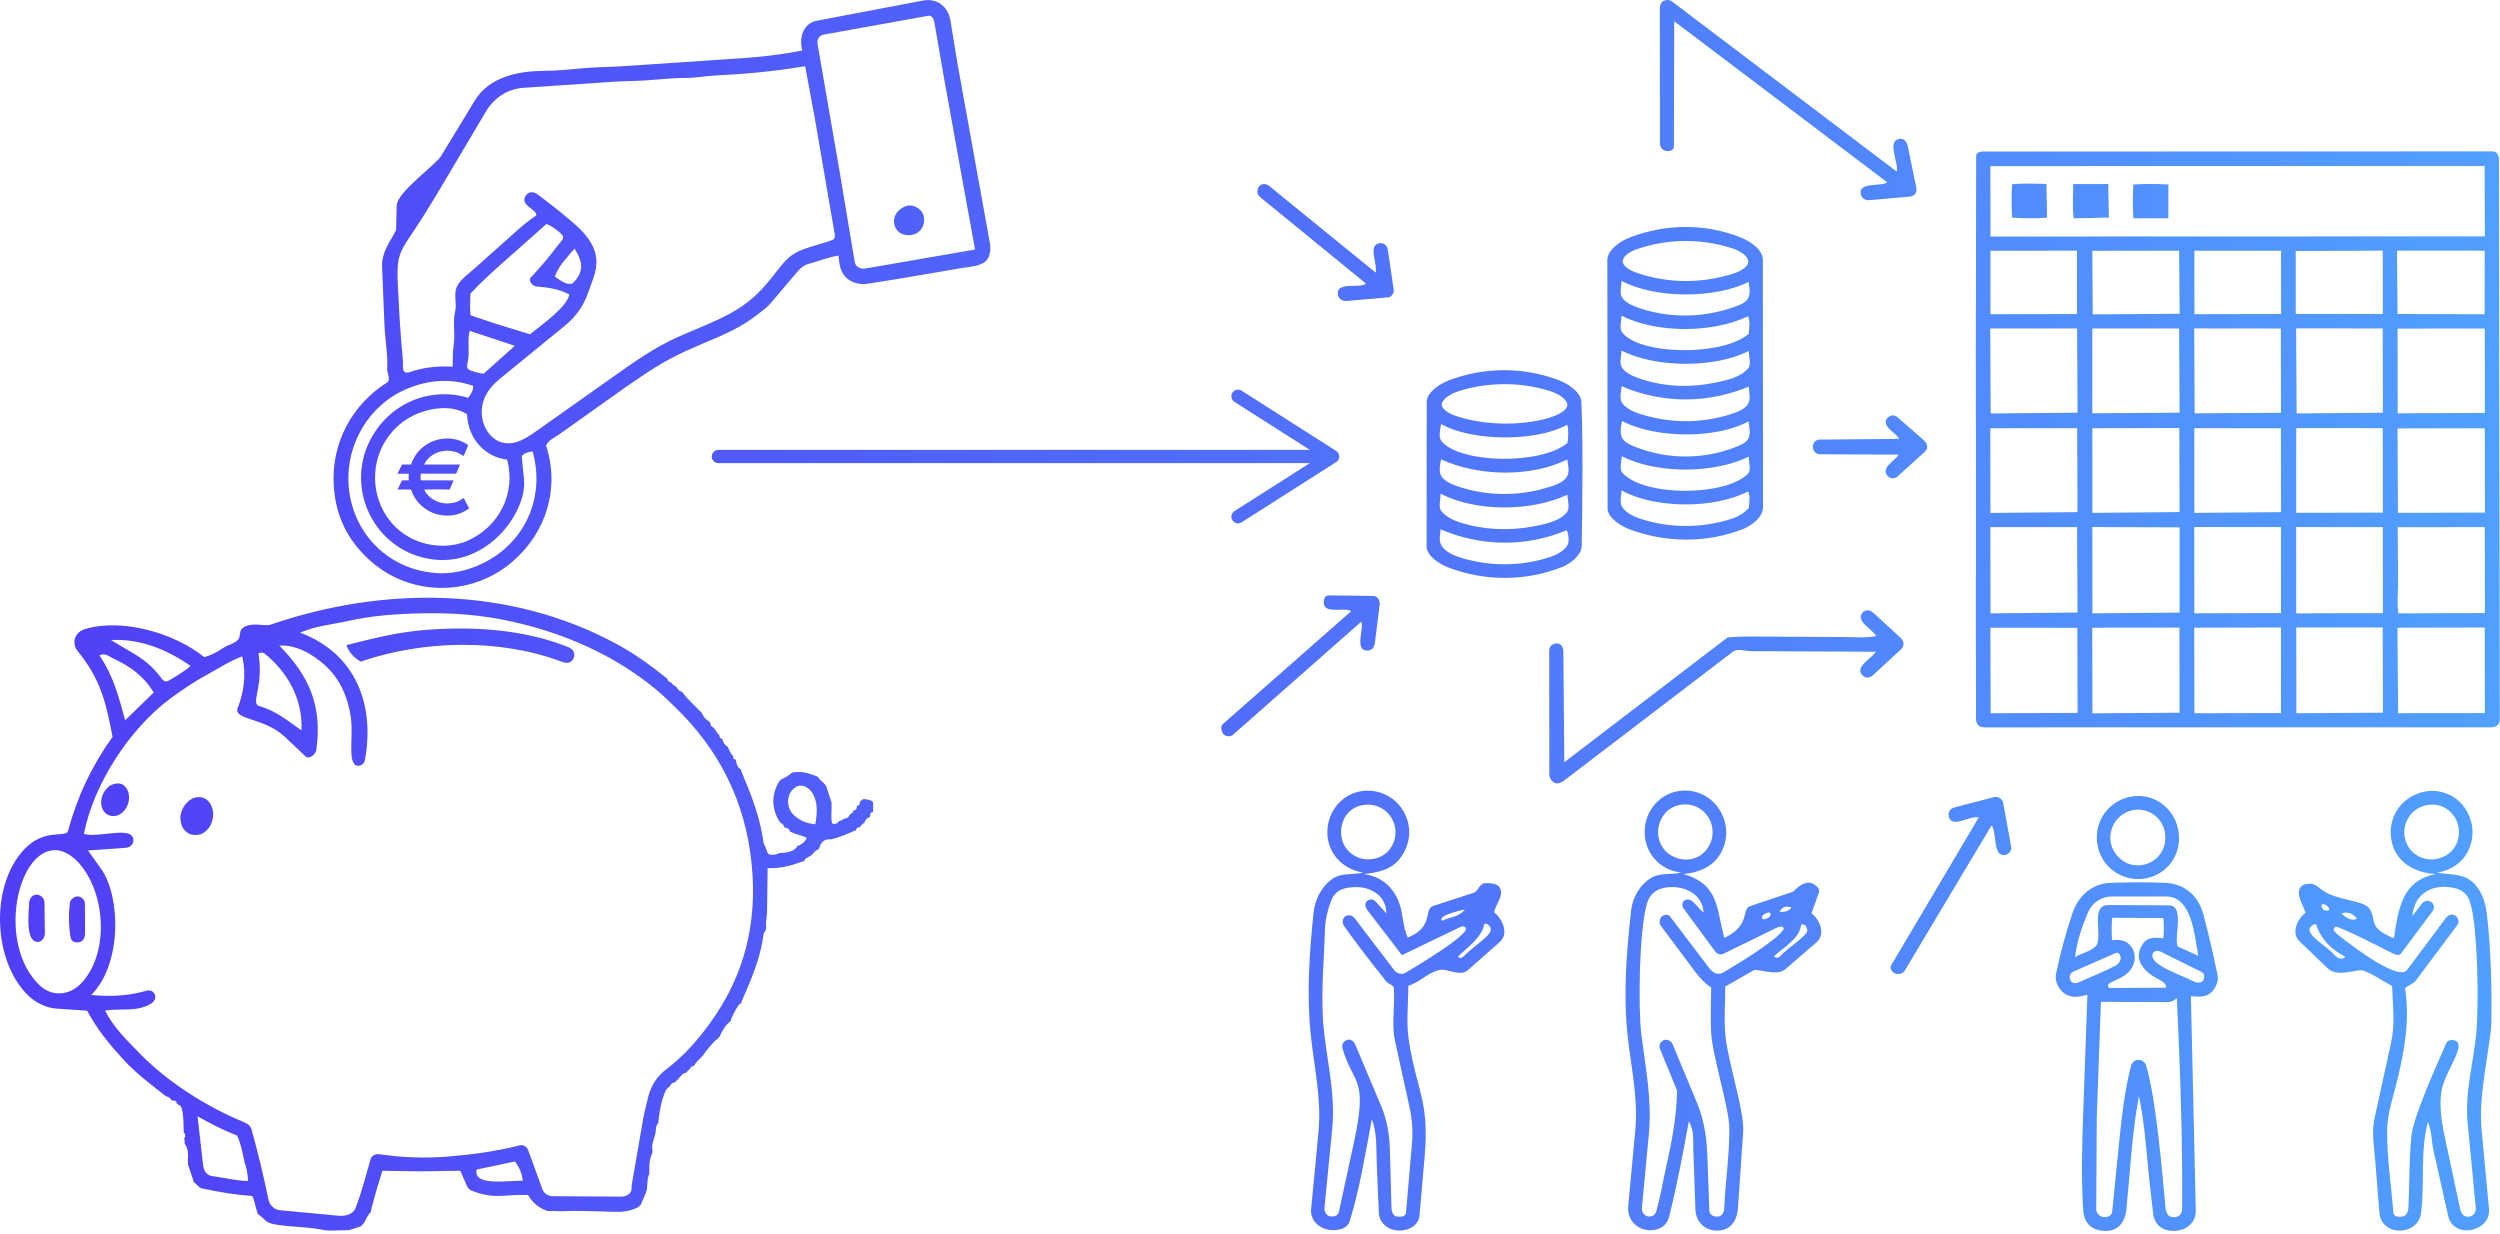
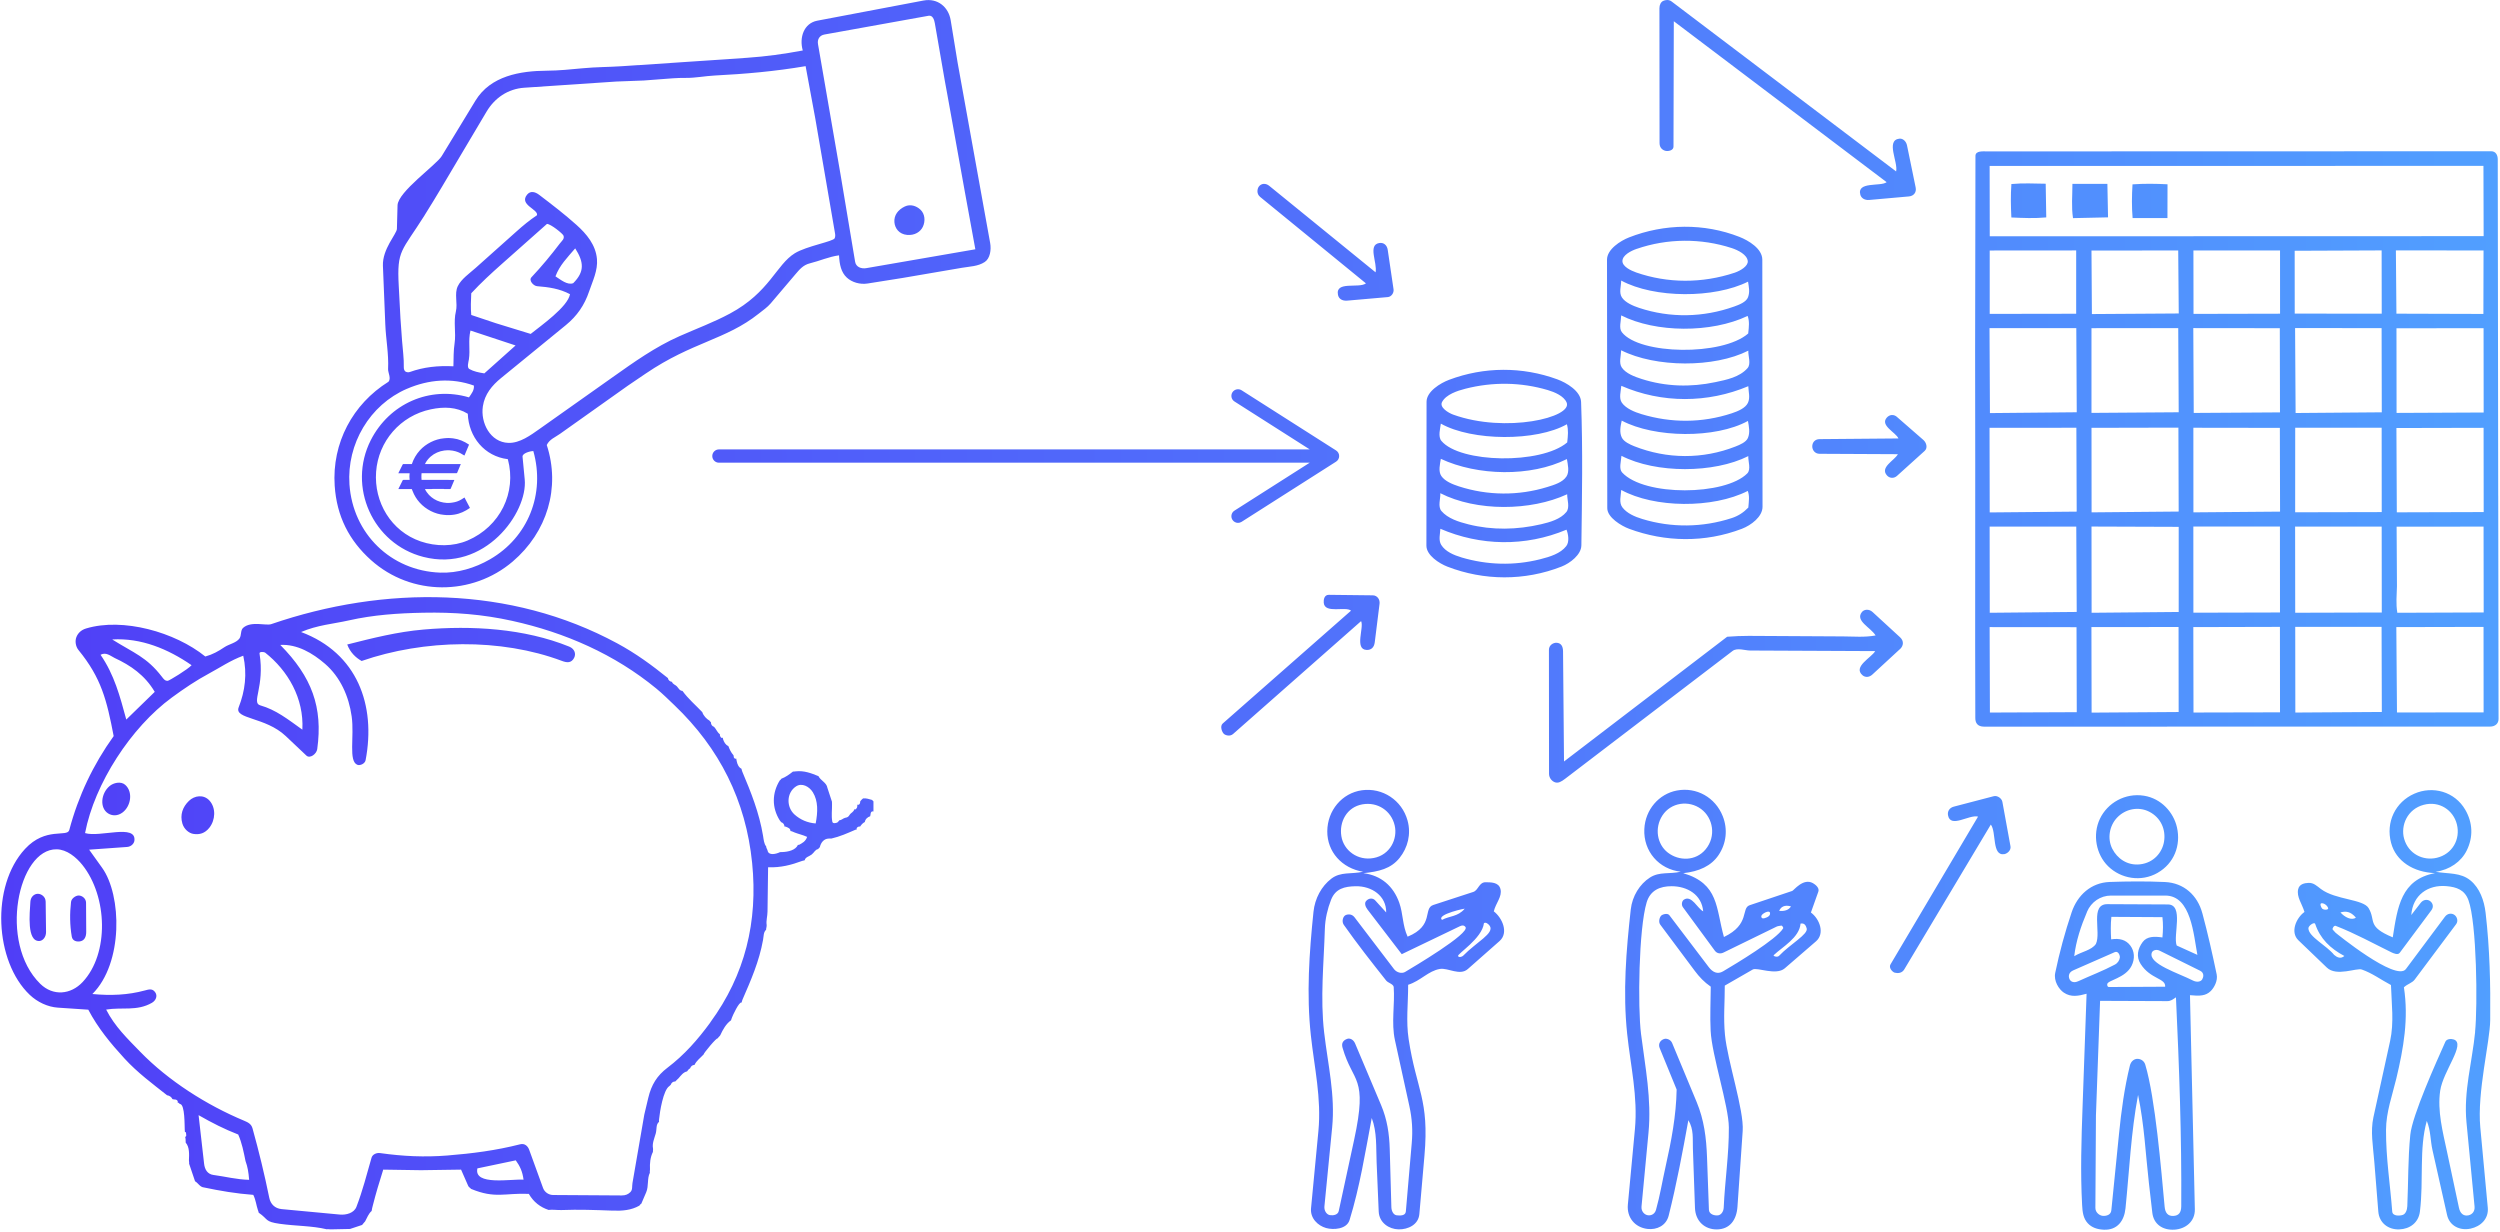
- <svg xmlns="http://www.w3.org/2000/svg" width="1030" height="508" viewBox="0 0 1030 508" fill="none">
+ <svg xmlns="http://www.w3.org/2000/svg" width="412" height="203" viewBox="0 0 1030 508" fill="none">
  <path d="M359.161 329.899C357.931 329.559 356.711 329.109 355.421 329.269C354.961 329.569 354.611 330.049 354.261 330.459C354.261 330.739 354.221 331.029 354.111 331.349C353.971 331.749 353.551 332.029 353.071 331.849C353.091 331.999 353.041 332.169 353.041 332.319C353.041 332.599 353.031 332.919 352.871 333.169C352.641 333.519 352.241 334.099 351.781 333.729C351.671 334.809 350.421 335.189 349.941 335.969C349.391 336.839 349.111 337.079 348.051 337.269C347.281 337.409 346.561 338.269 345.701 338.259C345.381 338.549 345.111 339.049 344.771 339.219C344.271 339.459 342.911 339.789 342.741 338.859C342.281 336.379 342.691 333.919 342.621 331.609L342.591 330.609L340.711 324.889C340.381 322.729 337.921 321.929 337.031 320.089C333.991 318.829 331.031 317.739 327.701 318.109C327.311 318.149 326.891 318.219 326.501 318.209C325.041 319.349 323.481 320.509 321.741 321.149C321.641 321.369 321.281 321.739 321.071 321.859C317.831 327.069 317.781 333.139 321.071 338.329L321.661 339.069C322.461 339.329 323.021 340.029 323.011 340.879C323.141 340.859 323.351 340.849 323.471 340.899C324.351 341.259 325.531 341.619 325.471 342.719C326.081 342.769 326.681 343.129 327.231 343.339C328.811 343.959 330.501 344.289 332.361 345.139C331.711 347.059 330.301 347.709 329.061 348.399C328.931 348.469 328.721 348.399 328.571 348.419C327.601 350.649 324.451 351.309 322.171 351.389L321.191 351.419C319.591 352.209 316.461 352.979 316.051 350.779C315.961 350.309 315.411 349.589 315.461 349.049C314.571 348.009 314.441 346.269 314.181 344.689C312.611 335.239 309.201 326.709 305.611 318.209C305.461 317.849 305.371 317.419 305.281 317.039C304.111 316.469 303.571 315.169 303.321 313.939C303.241 313.559 303.161 313.179 303.101 312.799C302.761 313.059 302.581 312.869 302.341 312.679C301.951 312.379 302.181 311.679 301.951 311.419C300.971 310.349 300.371 309.019 299.861 307.669C298.681 307.199 298.051 305.979 297.671 304.809C297.611 304.629 297.571 304.389 297.571 304.189C297.231 304.469 296.991 304.309 296.771 304.049C296.451 303.669 296.331 303.229 296.381 302.799C295.311 302.109 294.831 300.609 293.981 299.759C293.151 299.499 292.641 298.749 292.701 297.879C292.601 297.679 292.191 297.499 292.181 297.259C290.811 296.449 289.621 295.209 289.121 293.689C286.381 290.799 283.261 288.149 280.951 284.949C279.751 284.869 279.311 283.799 278.631 283.049C278.051 282.419 276.901 282.189 276.631 281.209C275.771 281.089 275.061 280.519 274.931 279.639C268.371 274.359 261.781 269.499 254.021 265.309C210.021 241.519 158.101 241.349 111.311 257.409C109.211 258.129 103.011 255.989 99.741 258.949C98.601 259.979 99.151 262.019 98.241 263.329C96.861 265.179 93.941 265.619 92.001 266.929C89.581 268.559 87.221 269.909 84.161 270.749C71.661 260.649 50.161 254.619 35.011 259.179C32.971 259.789 31.651 261.089 31.001 262.729C30.381 264.279 30.621 266.549 31.861 268.079C41.301 279.639 43.511 288.679 46.371 303.569C37.941 315.309 31.791 328.249 28.061 342.309C27.231 345.449 18.361 340.869 9.821 350.099C-4.399 365.479 -2.679 396.579 11.761 410.279C14.921 413.279 19.181 415.279 23.361 415.559L35.901 416.399C39.901 423.999 45.081 430.259 50.841 436.539C56.201 442.389 62.381 446.939 68.391 451.689C69.371 451.819 70.211 452.399 70.621 453.299C70.821 453.259 71.051 453.429 71.251 453.419C71.541 453.419 71.871 453.419 72.201 453.559C72.551 453.719 73.061 454.199 72.681 454.659C73.131 454.609 73.431 455.249 73.781 455.299C75.781 455.599 75.581 464.189 75.681 465.809L75.751 466.859C76.301 466.729 76.221 467.479 76.271 467.869C76.311 468.159 76.391 468.849 75.841 468.799C76.071 469.539 76.061 470.459 76.071 471.219C77.711 473.109 77.501 476.079 77.411 478.519C77.391 478.959 77.581 479.489 77.481 479.909L79.931 487.159C81.191 487.859 81.961 489.589 83.591 489.709C90.181 491.089 96.821 492.249 103.951 492.769C105.031 494.979 105.171 497.059 105.841 498.999C105.961 499.349 106.141 499.749 106.181 500.119C110.301 502.939 108.581 503.819 114.881 504.709C121.531 505.649 128.081 505.489 134.231 506.959C134.731 506.839 135.321 507.009 135.841 506.999L143.851 506.829L148.821 505.179C149.181 504.649 149.681 504.209 150.071 503.699C150.891 502.229 151.471 500.509 152.761 499.409C152.831 498.699 153.061 497.899 153.231 497.209C154.461 492.319 155.901 487.539 157.541 482.359L173.091 482.599L189.641 482.359L192.531 488.949C192.651 489.489 193.491 489.929 193.761 490.309C203.751 494.449 207.651 491.929 217.581 492.359C219.541 495.749 222.301 497.839 225.711 498.979C227.481 498.759 229.361 499.099 231.141 499.029C238.021 498.749 244.951 499.009 252.121 499.269C256.201 499.419 259.821 499.109 263.161 497.219C263.331 496.979 263.701 496.509 263.971 496.409L265.991 491.699C267.091 489.129 266.301 486.019 267.511 483.639C267.401 483.209 267.571 482.689 267.551 482.249C267.421 479.819 267.661 477.249 268.761 475.059C268.701 474.589 268.891 474.079 268.801 473.629C268.391 471.599 269.291 469.659 269.921 467.469C270.421 465.729 269.921 463.689 271.291 462.659C271.201 462.319 271.271 461.819 271.311 461.469C271.601 458.539 273.011 449.569 275.501 447.939C275.731 447.789 275.901 447.529 276.111 447.359C276.381 446.519 277.101 445.949 277.991 446.009C278.351 445.519 278.921 445.149 279.321 444.689C280.331 443.549 281.281 442.169 282.831 441.859C283.151 441.339 283.571 440.889 284.101 440.579C284.381 439.789 285.031 439.159 285.901 439.189C286.731 437.419 288.371 436.259 289.681 434.849C289.431 434.619 295.321 427.459 295.531 428.249C295.661 427.699 296.321 427.399 296.541 426.929C297.581 424.659 298.921 422.219 300.971 420.779C301.051 420.359 301.281 419.959 301.401 419.549C301.561 419.029 304.351 412.899 305.341 413.469C305.431 413.039 305.561 412.569 305.731 412.169C309.161 404.299 312.591 396.479 314.171 387.649C314.461 386.049 314.331 384.439 315.431 383.449C315.431 382.789 315.751 382.059 315.661 381.399C315.401 379.669 316.001 377.889 316.021 375.909L316.261 357.669C321.481 357.869 325.881 356.689 330.301 355.049C330.641 354.919 331.051 354.929 331.371 354.769C331.591 353.469 333.161 353.239 334.231 352.409C335.241 351.629 335.711 350.309 336.881 350.189C337.051 349.899 337.341 349.639 337.591 349.409C337.991 347.569 339.221 345.879 341.261 345.829L342.401 345.809C345.841 345.029 349.001 343.609 352.241 342.209C352.421 342.129 352.681 342.089 352.871 342.079C352.681 341.769 352.771 341.489 352.991 341.269C353.341 340.929 353.791 340.809 354.221 340.869C354.671 340.149 355.351 339.369 356.141 339.009C356.341 337.839 357.241 336.979 358.351 336.629C358.381 336.439 358.461 336.249 358.481 336.059C358.511 335.779 358.531 335.489 358.651 335.169C358.791 334.769 359.211 334.469 359.691 334.679C359.661 334.529 359.711 334.359 359.711 334.209V330.489C359.501 330.319 359.311 330.129 359.151 329.929L359.161 329.899ZM106.521 269.509C106.391 268.709 108.161 268.779 108.791 269.109C118.241 276.549 124.881 287.979 124.191 300.919C118.081 296.549 113.311 292.739 106.821 290.889C103.011 289.809 108.741 283.219 106.521 269.509ZM78.501 274.339C76.971 276.049 69.251 280.739 68.691 280.769C67.541 280.839 67.011 280.079 66.241 279.079C59.961 270.939 54.751 269.349 45.761 263.719C57.641 262.989 68.851 267.659 78.511 274.339H78.501ZM40.951 270.039C43.201 268.819 44.951 270.439 46.781 271.359C53.351 274.409 59.221 278.409 63.311 285.329L51.571 296.749C48.941 287.059 46.641 278.289 40.951 270.029V270.039ZM33.571 404.999C28.691 410.199 21.391 410.929 16.081 405.719C-1.249 388.689 6.971 350.029 22.841 350.259C27.051 350.319 30.911 353.509 33.461 356.699C43.861 369.699 44.591 393.269 33.571 404.999ZM87.591 484.579C85.021 484.239 83.931 482.299 83.661 479.899L81.391 459.899C87.151 463.199 92.051 465.659 97.731 467.879C99.291 471.379 99.981 475.109 100.751 478.839C101.611 481.199 101.971 483.299 102.241 486.569C97.091 486.449 92.491 485.229 87.591 484.569V484.579ZM196.371 481.849L212.201 478.529C213.911 480.909 214.981 483.139 215.401 486.499C210.341 486.139 194.781 489.109 196.371 481.859V481.849ZM292.431 421.679C287.231 428.779 281.711 435.069 274.721 440.369C270.451 443.609 268.131 447.349 266.841 452.769L265.201 459.679L260.331 487.869C260.071 489.379 260.481 490.659 259.401 491.689C258.521 492.529 257.511 493.019 255.861 493.009L227.591 492.829C225.791 492.819 224.071 491.649 223.461 489.969L217.731 474.179C217.191 472.689 215.921 471.419 214.011 471.909C204.071 474.449 194.221 475.719 183.961 476.539C174.591 477.289 165.571 476.859 156.251 475.539C154.791 475.329 153.121 476.059 152.721 477.439C150.761 484.279 149.061 491.009 146.491 497.699C145.501 500.269 142.281 501.139 139.621 500.889L115.611 498.639C112.861 498.379 111.071 496.559 110.551 494.019C108.571 484.279 106.281 474.889 103.641 465.369C103.131 463.529 101.811 462.879 100.191 462.199C84.781 455.779 68.931 445.739 57.251 433.689C52.131 428.409 46.851 423.379 43.271 416.359C49.701 415.279 56.011 417.129 62.171 413.549C63.851 412.569 64.461 410.719 63.601 409.379C62.431 407.559 61.041 407.979 59.151 408.489C52.281 410.349 45.221 410.669 37.591 409.939C50.361 397.179 49.741 369.239 41.611 357.889L36.251 350.409L51.931 349.289C53.591 349.169 54.781 347.879 54.921 346.699C55.781 339.609 40.681 345.469 34.571 343.569C38.491 323.099 53.591 299.929 70.371 287.659C75.471 283.929 80.301 280.659 85.781 277.709C90.381 275.239 94.501 272.369 99.811 270.419C101.471 277.909 100.571 284.969 97.921 291.709C95.981 296.639 108.931 295.609 117.341 303.559L125.831 311.589C127.341 313.019 130.061 310.899 130.321 308.949C132.701 291.699 128.131 279.179 115.081 265.969C122.051 265.589 128.431 269.339 133.571 273.799C139.851 279.249 143.351 287.119 144.521 295.429C145.701 303.779 143.081 313.999 146.921 315.429C147.971 315.819 149.981 314.989 150.271 313.499C154.591 290.869 146.901 269.339 123.651 260.649C130.441 257.749 136.811 257.329 143.301 255.869C153.491 253.569 163.551 252.899 174.041 252.689C186.691 252.439 198.481 253.329 210.791 256.059C232.581 260.889 252.961 269.819 270.181 283.979C272.921 286.239 275.131 288.459 277.621 290.829C296.221 308.599 307.111 330.159 309.681 355.919C312.101 380.069 306.801 402.029 292.411 421.649L292.431 421.679ZM335.881 339.599C332.481 339.339 329.571 338.049 327.211 335.959C323.701 332.839 323.811 326.909 327.791 324.309C330.211 322.729 333.231 324.349 334.701 326.709C336.951 330.339 336.791 334.859 335.881 339.609V339.599ZM152.511 230.999C169.221 245.959 194.301 245.749 210.911 231.599C225.131 219.479 230.721 201.139 224.981 183.519C226.131 181.139 228.431 180.359 230.461 178.909L258.451 159.039L265.821 154.039C285.091 140.959 298.801 140.179 312.391 129.359C314.101 127.999 315.961 126.739 317.341 125.109L327.491 113.159C329.221 111.129 330.731 109.269 333.531 108.589C337.511 107.619 341.251 105.879 345.511 105.299C345.691 109.129 346.401 112.319 348.711 114.469C350.831 116.439 354.161 117.419 357.311 116.919L371.671 114.639L396.271 110.429C399.441 109.889 402.811 109.879 405.591 108.059C407.821 106.599 408.351 103.009 407.841 100.209L394.431 25.899L391.561 8.349C390.671 2.889 386.171 -0.881 380.351 0.219L336.551 8.529C330.991 9.589 329.041 15.499 330.561 20.819C322.751 22.279 315.321 23.309 307.511 23.839L276.341 25.949L255.721 27.319C250.411 27.669 245.251 27.629 239.851 28.149C234.801 28.629 230.011 29.119 224.941 29.159C214.051 29.239 201.811 31.249 195.571 41.509L181.651 64.389C179.481 67.959 163.591 79.129 163.441 84.669L163.181 94.399C163.121 96.449 157.131 102.689 157.411 109.619L158.391 133.789C158.641 140.019 159.841 145.849 159.541 152.219C159.471 153.639 160.941 156.119 159.671 157.459C144.961 166.629 136.341 182.709 137.521 200.349C138.361 212.899 143.441 222.879 152.521 231.009L152.511 230.999ZM339.471 14.239L382.461 6.499C384.201 6.189 384.801 8.289 385.021 9.569L389.181 33.559C389.531 35.559 389.871 37.309 390.231 39.279L397.371 78.949L401.731 102.809L356.781 110.579C354.641 110.949 352.511 110.109 352.151 107.969L346.171 72.179L336.841 18.199C336.491 16.149 337.541 14.589 339.481 14.239H339.471ZM174.591 88.779C179.511 80.979 183.951 73.329 188.661 65.399L200.121 46.089C203.501 40.399 208.951 36.639 215.701 36.179L253.631 33.629L265.021 33.199L271.861 32.679C275.411 32.409 278.701 32.089 282.301 32.129C286.331 32.169 290.151 31.359 294.171 31.149C306.841 30.509 319.181 29.419 331.731 27.279L335.751 49.029L343.861 96.229C344.001 97.049 343.971 97.619 343.731 98.239C343.211 99.599 332.131 101.459 327.271 104.449C319.601 109.179 316.871 120.539 300.541 129.309C293.761 132.949 286.791 135.509 279.721 138.639C269.621 143.119 260.961 149.329 251.971 155.689L222.081 176.839C218.341 179.479 213.881 182.799 209.161 182.649C201.731 182.409 197.591 174.429 198.631 167.549C199.381 162.599 202.361 158.989 206.161 155.889L232.821 134.109C237.491 130.289 240.531 125.849 242.431 120.229C243.901 115.899 246.101 111.529 245.681 106.809C245.151 100.969 241.441 96.509 237.201 92.719C232.271 88.299 227.171 84.409 221.931 80.409C220.141 79.039 218.261 78.599 216.881 80.259C213.391 84.469 221.651 86.349 220.941 88.769C217.881 90.799 215.221 93.009 212.411 95.529L195.651 110.489C193.161 112.709 189.691 115.089 188.281 118.039C186.791 121.149 188.311 125.109 187.501 128.449C186.451 132.779 187.621 137.229 186.961 141.619C186.491 144.749 186.581 147.659 186.481 151.059C180.131 150.749 174.271 151.339 168.471 153.429C167.791 153.679 167.001 153.449 166.621 153.159C166.311 152.919 166.001 152.249 166.021 151.509C166.121 147.759 165.571 144.239 165.301 140.489L164.641 131.229L163.931 117.789C163.141 102.969 165.081 103.889 174.611 88.779H174.591ZM193.521 136.319L212.121 142.469L199.231 153.989C196.991 153.629 194.821 153.209 193.041 152.179C191.971 151.559 192.701 149.269 192.861 148.249C193.491 144.209 192.501 140.519 193.521 136.319ZM230.441 100.329C226.701 105.249 222.931 109.819 218.661 114.349C217.441 115.649 219.491 117.919 221.001 118.029C225.771 118.399 230.301 119.049 234.571 121.329C233.641 126.569 222.581 134.309 218.351 137.709L204.031 133.309L193.841 129.899C193.551 126.799 193.711 123.999 193.841 120.939C197.891 116.589 202.031 112.779 206.461 108.849L225.071 92.339C226.651 92.379 231.631 96.379 231.901 97.209C232.351 98.549 231.221 99.299 230.451 100.329H230.441ZM236.711 102.429C240.371 108.199 240.581 112.079 235.901 116.779C233.531 117.729 230.661 115.319 228.571 113.969C230.261 109.429 233.431 106.249 236.711 102.429ZM192.361 222.889C186.431 225.439 179.281 225.439 172.971 223.279C160.751 219.089 153.681 207.069 154.601 194.579C155.521 181.999 164.581 171.439 177.201 168.799C182.551 167.679 187.741 167.789 192.411 170.629C192.771 180.209 199.261 188.189 208.931 189.369C212.651 203.199 205.681 217.159 192.371 222.889H192.361ZM167.311 160.349C176.301 156.469 185.831 155.729 194.931 159.009C195.101 160.959 194.001 162.269 192.901 163.879C176.701 159.089 160.061 166.449 152.401 181.539C142.681 200.699 153.201 224.309 174.081 229.669C199.431 236.179 217.191 211.349 215.891 197.739L214.991 188.349C214.861 186.969 217.961 186.049 219.441 186.019C224.421 203.689 217.301 221.599 201.561 230.669C195.361 234.249 188.131 236.419 181.031 236.159C160.631 235.419 144.991 220.029 143.611 199.769C142.481 183.099 151.941 166.979 167.311 160.339V160.349ZM236.261 271.319C235.111 273.469 233.401 273.379 231.251 272.569C206.061 263.109 174.471 263.639 148.631 272.589C146.151 271.209 143.901 269.029 142.691 265.799C153.251 263.119 163.461 260.549 174.171 259.629C194.091 257.899 215.731 259.169 234.221 266.659C236.461 267.569 237.151 269.639 236.251 271.319H236.261ZM85.911 330.199C88.591 333.189 88.381 338.179 85.801 341.399C83.981 343.669 81.771 344.329 79.191 343.899C77.361 343.599 75.361 341.899 74.701 339.609C73.661 336.009 74.811 332.799 77.411 330.289C79.711 328.069 83.481 327.499 85.911 330.199ZM51.101 323.649C54.431 326.559 53.521 332.469 50.011 335.089C47.961 336.619 45.701 336.489 44.081 335.459C40.521 333.199 41.081 327.229 44.681 324.179C46.231 322.859 49.301 322.079 51.101 323.649ZM18.321 371.759L18.481 384.329C18.511 386.379 17.231 387.989 15.741 388.069C10.471 388.359 11.751 376.699 12.021 371.869C12.131 369.959 13.521 368.599 15.121 368.609C16.581 368.609 18.281 369.879 18.311 371.759H18.321ZM35.051 384.289C35.061 386.449 34.261 387.769 32.821 388.149C31.381 388.529 29.431 388.179 29.101 386.299C28.271 381.539 28.241 376.679 28.781 371.989C28.961 370.449 30.751 369.379 31.781 369.319C33.281 369.219 34.971 370.529 34.981 372.279L35.051 384.289ZM368.351 91.629C368.131 88.739 369.861 86.479 372.661 85.149C374.961 84.069 377.421 84.899 379.101 86.479C380.941 88.209 381.201 91.159 380.091 93.509C379.101 95.609 376.721 97.169 373.571 96.879C370.261 96.579 368.541 94.119 368.351 91.629ZM1029.77 204.469L1029.58 65.719C1029.58 64.059 1028.82 62.379 1026.89 62.379L818.991 62.439C817.421 62.439 814.181 62.069 814.181 64.299L814.041 144.579L814.091 191.069L814.061 265.599L814.121 296.099C814.121 298.049 814.931 299.679 817.791 299.679L1026.43 299.649C1028.49 299.649 1029.92 298.419 1029.91 296.509L1029.78 204.469H1029.77ZM987.851 170.289L987.811 135.379L1023.73 135.349L1023.77 170.119L987.851 170.289ZM1023.77 211.179L987.951 211.289L987.791 176.519L1023.74 176.439L1023.78 211.179H1023.77ZM1023.68 68.409L1023.76 97.389L820.081 97.449L820.031 68.439L1023.68 68.409ZM939.801 129.369L904.111 129.449L904.071 103.299H939.791L939.801 129.369ZM862.031 135.339L897.811 135.329L898.001 170.019L862.031 170.279V135.339ZM897.991 210.969L862.071 211.299L862.041 176.439L897.881 176.359L897.991 210.969ZM855.721 103.279V129.389L820.061 129.449V103.309L855.721 103.279ZM855.771 135.319L855.951 170.019L820.151 170.359L819.981 135.319H855.771ZM855.801 176.409L855.931 210.999L820.061 211.329L819.991 176.439L855.801 176.409ZM855.931 252.369L820.081 252.709L820.031 217.169H855.761L855.941 252.369H855.931ZM820.141 293.859L820.031 258.619L855.861 258.649L855.961 293.709L820.151 293.859H820.141ZM862.081 293.889L862.011 258.619L897.941 258.579L897.981 293.639L862.081 293.889ZM862.081 252.699L862.041 217.149L898.001 217.279V252.379L862.081 252.709V252.699ZM862.201 129.519L862.031 103.319L897.801 103.299L898.021 129.279L862.201 129.519ZM939.701 135.349L939.771 170.069L904.201 170.299L904.021 135.309L939.701 135.349ZM904.101 293.859L904.031 258.619L939.751 258.529L939.781 293.769L904.101 293.849V293.859ZM904.041 217.139H939.751L939.771 252.589L904.061 252.679L904.041 217.139ZM904.071 211.299L904.051 176.409L939.721 176.459L939.801 210.999L904.071 211.299ZM945.831 103.419L981.691 103.269L981.731 129.369L945.851 129.329L945.831 103.419ZM981.681 135.329L981.751 170.039L946.211 170.329L946.001 135.289L981.681 135.329ZM981.741 211.189L946.031 211.269L946.051 176.389L981.701 176.409L981.731 211.199L981.741 211.189ZM946.011 217.159L981.711 217.179L981.751 252.599L946.051 252.699L946.011 217.159ZM946.101 293.859L946.061 258.529H981.671L981.771 293.619L946.101 293.859ZM1023.72 103.289L1023.66 129.469L987.791 129.359L987.571 103.269L1023.73 103.289H1023.72ZM988.021 293.839L987.751 258.619L1023.72 258.539L1023.75 293.789L988.021 293.829V293.839ZM988.171 252.709C987.511 248.889 987.941 245.439 988.011 241.729L987.871 217.209L1023.73 217.179L1023.78 252.579L988.171 252.709ZM671.331 218.069C686.221 223.609 702.651 223.879 717.831 218.089C721.661 216.629 726.371 213.099 726.371 208.989L726.281 107.089C726.281 102.549 720.601 99.169 716.831 97.689C702.271 91.979 685.921 92.199 671.341 97.899C667.751 99.299 662.231 102.829 662.231 107.099L662.341 209.569C662.341 213.449 668.211 216.909 671.331 218.069ZM720.521 209.309C718.481 211.419 716.301 212.809 713.611 213.679C701.661 217.559 688.841 217.729 676.751 214.029C673.701 213.099 670.431 211.699 668.571 209.239C667.081 207.269 667.961 204.399 668.101 202.059C681.681 209.539 705.841 209.809 720.291 202.459C721.091 204.619 720.731 206.669 720.511 209.309H720.521ZM720.071 195.249C710.981 204.419 677.611 204.779 668.471 194.859C667.071 193.339 668.011 190.319 668.191 187.979C682.421 195.309 706.351 195.249 720.501 188.099C720.371 190.169 721.721 193.579 720.071 195.249ZM668.301 173.459C681.811 180.639 706.951 180.969 720.361 173.599C720.751 175.799 721.311 178.359 720.331 180.639C719.591 182.349 717.071 183.419 715.231 184.139C701.711 189.449 686.981 189.369 673.471 184.029C671.651 183.309 669.221 182.159 668.381 180.539C667.261 178.379 667.791 175.739 668.301 173.469V173.459ZM674.451 102.649C687.091 98.279 700.991 98.179 713.701 102.319C716.261 103.159 720.011 105.019 720.281 107.669C720.491 109.769 717.141 111.709 714.901 112.459C701.521 116.919 687.261 116.889 674.251 112.359C672.171 111.629 668.601 109.969 668.591 107.679C668.591 105.189 672.201 103.419 674.441 102.639L674.451 102.649ZM668.071 115.699C681.761 123.099 706.541 123.109 720.401 116.149C720.701 118.319 721.231 120.259 720.401 122.549C719.661 124.569 716.721 125.679 714.721 126.399C701.991 130.949 688.311 131.239 675.461 126.969C672.911 126.119 669.731 124.759 668.361 122.639C667.081 120.649 668.071 117.989 668.081 115.699H668.071ZM668.081 130.069C682.301 137.269 705.181 137.449 720.231 130.289C721.031 132.459 720.781 134.709 720.461 137.539C709.761 146.869 675.611 146.329 668.371 137.019C667.041 135.309 668.031 132.459 668.081 130.059V130.069ZM668.081 144.459C682.281 151.629 706.471 151.739 720.511 144.609C720.381 146.739 721.741 150.059 720.181 151.829C716.891 155.559 711.531 156.619 706.951 157.589C696.691 159.769 686.461 159.469 676.481 156.279C673.591 155.349 670.031 154.029 668.351 151.599C667.041 149.699 667.991 146.909 668.071 144.469L668.081 144.459ZM668.141 159.119C684.911 166.409 703.791 166.309 720.501 159.269C720.561 161.519 721.371 164.039 720.331 166.169C719.311 168.279 716.351 169.569 713.681 170.449C701.351 174.509 688.611 174.469 676.481 170.799C673.551 169.919 670.041 168.469 668.371 166.099C667.051 164.219 667.941 161.349 668.131 159.119H668.141ZM746.321 376.329L749.391 367.709C749.941 366.169 748.141 364.769 747.161 364.219C743.151 361.969 739.291 367.209 738.611 367.429L721.081 373.309C717.381 374.549 721.401 381.189 710.451 386.429C707.081 374.409 708.431 364.489 693.671 360.099C700.141 359.409 705.211 357.149 708.251 352.619C711.471 347.819 712.091 341.949 709.961 336.589C706.881 328.839 699.111 324.479 691.021 326.019C683.661 327.419 678.001 333.859 677.621 341.929C677.191 351.089 683.671 358.529 692.671 359.489C688.051 360.599 683.901 359.359 679.931 361.909C675.731 364.599 672.641 369.569 672.031 375.049C670.141 392.009 668.731 409.149 670.541 426.319C671.941 439.609 675.001 452.189 673.741 465.709L670.831 496.769C670.331 502.129 673.761 506.199 678.911 506.819C682.811 507.289 686.641 505.419 687.661 501.349C690.941 488.279 693.371 475.319 695.781 461.979C698.081 465.779 697.511 469.689 697.651 473.659L698.511 498.159C698.711 503.729 702.641 507.039 707.461 507.019C712.851 506.999 715.651 503.159 716.031 497.689L718.191 466.379C718.781 457.869 711.901 437.449 710.881 426.799C710.191 419.689 710.831 413.179 710.801 406.469L722.351 399.829C724.121 398.809 731.941 402.449 735.541 399.339L748.421 388.209C752.171 384.969 749.931 378.989 746.331 376.329H746.321ZM738.101 373.789C737.191 375.419 735.261 375.819 733.241 375.679C733.871 373.979 735.471 373.059 738.101 373.789ZM725.921 377.649C726.181 376.769 729.111 375.199 729.431 376.389C729.811 377.759 728.141 378.419 727.021 378.719C726.281 378.919 725.681 378.439 725.911 377.649H725.921ZM687.331 351.629C682.861 348.189 681.751 341.479 685.061 336.339C688.581 330.889 695.981 329.899 701.041 333.649C705.981 337.319 707.371 344.899 702.881 350.299C698.821 355.179 691.921 355.159 687.331 351.629ZM710.091 400.589C707.761 401.969 705.751 400.889 704.211 398.869L687.951 377.449C687.191 376.449 685.201 377.049 684.621 377.579C683.931 378.219 683.311 380.149 684.211 381.349L698.411 400.369C700.311 402.919 702.351 405.069 705.021 406.899C704.971 413.139 704.671 418.969 704.971 425.079C705.451 435.149 712.431 456.119 712.481 464.939C712.551 476.159 710.851 486.929 710.361 498.029C710.281 499.739 709.251 501.029 708.081 501.209C706.691 501.429 704.331 500.839 704.261 498.909L703.481 477.279C703.191 469.239 702.281 461.889 699.211 454.499L689.091 430.159C688.481 428.699 686.841 428.199 685.931 428.439C684.301 428.869 683.221 430.429 683.941 432.199L690.951 449.319C690.761 460.119 688.761 470.529 686.381 481.149C685.021 487.199 684.101 493.019 682.441 498.929C681.971 500.589 680.581 501.379 679.131 501.189C677.711 501.009 676.271 499.599 676.461 497.579L679.341 467.159C680.661 453.249 678.001 440.149 676.271 426.459C674.851 415.239 675.321 382.979 678.581 372.149C680.081 367.169 684.071 365.459 688.901 365.479C695.301 365.499 701.291 368.909 701.901 375.839C699.561 374.739 697.131 368.949 693.941 371.029C693.111 371.569 692.801 373.129 693.541 374.149L706.691 392.059C707.561 393.239 708.991 393.469 710.251 392.849L732.231 382.119C732.751 381.859 733.701 381.839 734.081 381.729C734.411 381.639 735.101 382.509 734.851 382.899C732.031 387.489 715.561 397.359 710.091 400.589ZM733.181 394.189C732.441 394.959 730.591 394.279 730.991 393.899C734.541 390.519 741.601 386.689 742.051 380.899C743.721 380.559 744.261 381.759 744.581 382.859C745.291 385.299 737.861 389.289 733.181 394.189ZM1018.38 363.149C1014.25 359.719 1009.28 360.469 1003.97 359.529C1009.77 358.719 1014.51 355.349 1016.77 350.769C1019.55 345.159 1019.26 339.269 1016.2 333.979C1011.84 326.429 1002.79 323.969 995.181 327.319C987.391 330.739 983.311 339.039 985.591 347.599C987.601 355.179 994.781 359.729 1003.68 360.079C989.691 362.759 988.251 373.999 986.281 386.569C975.431 382.049 979.451 379.769 976.321 374.519C974.091 370.769 962.691 371.139 956.701 366.669C954.941 365.359 953.691 364.009 951.521 364.109C950.001 364.179 947.751 364.519 947.261 366.749C946.561 369.919 948.891 372.749 949.871 376.099C946.501 378.499 943.861 384.409 947.371 387.779L959.101 399.039C963.091 402.869 971.311 399.069 973.521 399.839C977.871 401.369 981.251 403.959 985.541 406.229C985.781 413.929 986.871 421.609 985.181 429.349L978.311 460.729C977.021 466.629 978.151 472.589 978.661 479.009L980.321 499.659C980.691 504.309 984.381 507.149 988.921 507.009C993.401 506.869 996.921 504.189 997.481 499.649C999.081 486.639 997.081 473.779 1000.32 462.259C1002 466.439 1001.75 470.269 1002.66 474.289L1008.67 501.029C1009.69 505.589 1013.98 507.639 1018.39 506.689C1022.54 505.799 1025.9 502.629 1025.47 498.059L1022.38 464.929C1021.02 450.309 1026.38 429.749 1026.47 420.679C1026.62 405.759 1026.29 391.209 1024.57 376.449C1023.97 371.339 1022.16 366.279 1018.35 363.119L1018.38 363.149ZM990.971 345.919C989.421 340.369 992.351 333.679 999.031 331.909C1005.58 330.169 1011.27 334.179 1012.72 339.939C1014.28 346.179 1010.82 352.259 1004.41 353.769C998.721 355.109 992.701 352.089 990.971 345.909V345.919ZM971.071 378.429C969.251 379.779 966.361 378.159 964.711 376.299C966.831 375.689 968.891 375.819 971.071 378.429ZM956.891 372.509C957.821 372.409 959.171 373.239 959.621 374.459C959.951 375.349 957.731 375.369 957.131 374.669C956.701 374.169 956.041 372.599 956.891 372.509ZM962.141 393.849C958.951 389.879 951.511 386.289 951.491 382.819C951.491 381.769 953.951 380.039 954.291 381.039C956.321 387.119 960.521 391.169 966.321 394.249C964.861 395.569 963.301 394.849 962.151 393.839L962.141 393.849ZM1020.26 425.519C1019.01 438.099 1015.46 450.049 1016.68 462.809L1020.01 497.519C1020.21 499.639 1019.01 500.869 1017.5 501.209C1015.43 501.679 1014.05 500.329 1013.59 498.129L1008.66 474.999C1006.92 466.819 1004.62 458.159 1005.84 449.819C1007.05 441.639 1016.48 430.519 1011.51 428.709C1010.48 428.329 1008.54 428.339 1007.97 429.629C1004.24 437.989 994.311 459.989 993.511 467.999C992.531 477.869 992.721 487.509 992.281 497.409C992.211 499.079 991.571 500.599 990.471 501.009C989.251 501.469 986.211 501.649 986.061 499.649C985.221 488.419 983.451 477.679 983.501 466.009C983.531 458.609 986.091 451.729 987.741 444.819C990.751 432.199 992.871 420.119 990.881 407.169C992.441 405.709 994.261 405.419 995.341 403.969L1012.41 381.139C1013.38 379.839 1012.81 378.059 1011.68 377.289C1010.59 376.539 1008.91 376.579 1007.79 378.079L991.701 399.639C987.651 405.069 962.751 384.719 962.691 384.659L961.531 383.389C961.181 382.999 962.051 381.559 962.721 381.819C970.811 384.959 977.991 388.959 985.721 392.739C986.581 393.159 988.391 393.959 989.131 392.969L1002.21 375.399C1003.2 374.069 1002.95 372.439 1001.52 371.509C1000.56 370.889 998.931 370.879 997.781 372.369L993.921 377.359C994.491 369.119 1000.85 364.769 1008.44 365.449C1012.6 365.819 1015.93 366.959 1017.5 371.249C1020.94 380.699 1021.3 414.749 1020.23 425.519H1020.26ZM615.541 375.859C616.321 372.479 619.091 369.779 618.291 366.649C617.541 363.699 614.171 363.909 612.281 363.839C609.431 363.739 609.211 367.149 607.081 367.839L590.611 373.209C586.221 374.639 591.131 381.729 580.001 386.289C577.851 381.629 578.181 376.889 576.561 372.299C574.131 365.439 569.091 361.049 561.791 360.099C568.121 359.429 573.081 358.329 576.711 353.779C580.041 349.609 581.531 344.019 579.971 338.379C577.641 329.959 569.611 324.739 561.161 325.909C552.911 327.059 546.931 334.279 546.871 342.799C546.811 351.249 552.841 358.059 561.631 359.519C556.741 360.589 552.421 359.409 548.541 362.369C544.471 365.479 541.751 370.539 541.181 376.039C539.431 392.969 538.241 409.969 540.101 427.029C541.551 440.349 544.501 452.919 543.211 466.429L540.171 498.279C539.771 502.459 543.031 505.489 546.371 506.439C549.341 507.289 554.871 506.999 556.061 503.149C560.281 489.449 562.451 475.689 565.211 461.069C567.421 466.909 566.951 473.129 567.221 479.429L568.081 499.659C568.281 504.259 572.341 506.919 576.251 506.999C580.181 507.079 584.451 505.089 584.841 500.719L586.951 476.549C588.981 453.309 583.631 449.579 580.431 428.579C579.291 421.059 580.231 414.109 580.221 406.129C585.361 404.529 588.551 400.379 593.331 399.599C596.701 399.049 601.531 402.549 604.831 399.639L617.911 388.099C621.781 384.679 619.041 378.549 615.561 375.859H615.541ZM603.481 374.819C600.741 378.099 597.141 377.729 594.201 379.369C591.491 377.109 604.801 374.319 603.481 374.819ZM552.691 344.949C551.681 338.939 554.951 332.859 561.341 331.719C567.651 330.599 573.251 334.379 574.661 340.369C575.991 345.979 572.771 352.589 565.991 353.849C559.331 355.099 553.651 350.689 552.691 344.939V344.949ZM579.051 400.799C577.521 401.709 575.421 401.019 574.411 399.689L558.131 378.329C557.181 377.079 555.821 376.879 554.571 377.339C553.361 377.779 552.691 379.999 553.681 381.409C559.271 389.339 565.111 396.769 571.161 404.389C571.921 405.349 573.981 405.749 574.261 406.979C574.801 414.389 573.191 421.719 574.781 429.009L580.711 456.089C581.891 461.479 582.151 466.249 581.701 471.469L579.271 499.639C579.111 501.489 576.771 501.339 575.501 501.199C574.221 501.059 573.351 499.559 573.301 497.849L572.631 473.949C572.451 467.549 571.571 461.699 569.071 455.759L558.341 430.329C557.651 428.689 556.151 427.999 554.991 428.459C553.301 429.129 552.651 430.289 553.171 432.109C557.441 446.939 563.691 443.519 557.931 470.129L551.601 499.419C551.241 501.089 549.271 501.329 547.971 501.129C546.641 500.929 545.511 499.359 545.691 497.489L548.881 464.979C550.191 451.599 547.121 439.039 545.581 425.809C543.921 411.469 545.451 397.399 545.871 383.099C545.991 378.869 547.021 374.689 548.421 371.109C550.241 366.449 554.011 365.579 558.511 365.489C565.211 365.349 571.271 369.449 571.161 376.299L566.641 371.329C565.621 370.209 563.861 370.349 562.811 371.679C562.191 372.469 562.511 373.859 563.451 375.079L577.581 393.509L601.531 381.999C602.451 381.559 603.191 381.479 603.851 382.289C605.961 384.879 581.951 399.059 579.051 400.779V400.799ZM602.861 394.179C602.481 394.559 601.181 395.009 600.801 394.299C600.341 393.429 610.741 387.079 611.481 380.719C612.251 380.129 613.441 381.149 613.901 381.869C615.831 384.909 608.431 388.479 602.861 394.179ZM907.751 376.629C905.751 369.179 900.111 364.099 892.321 363.749C884.721 363.409 877.161 363.459 869.541 363.729C861.871 363.999 856.231 369.149 853.841 376.269C851.081 384.509 848.861 392.659 847.081 401.199C846.371 404.579 848.601 408.009 850.631 409.369C853.591 411.349 856.551 410.769 860.011 409.829L858.361 456.239C857.871 470.039 857.431 483.299 858.171 496.979C858.331 499.939 858.641 502.479 860.531 504.509C862.151 506.239 864.411 507.029 867.141 507.139C872.681 507.369 875.531 503.509 876.061 498.309C877.661 482.599 878.311 467.089 881.241 451.559C883.861 464.119 884.311 475.639 885.721 487.969L887.121 500.139C887.671 504.919 891.451 507.419 896.261 507.119C900.751 506.839 904.771 503.819 904.661 498.719L902.651 410.419C906.601 410.799 909.121 410.779 911.221 408.709C912.591 407.359 914.211 404.469 913.661 401.829C911.881 393.289 910.011 384.999 907.761 376.629H907.751ZM860.211 375.979C861.901 372.009 865.711 369.339 870.071 369.339H892.511C903.161 369.339 904.151 385.639 905.711 393.799L897.171 389.929C895.601 385.809 900.261 373.029 893.531 372.999L868.621 372.879C861.271 372.839 866.131 384.439 863.861 389.279C862.111 391.879 857.991 392.469 854.921 394.329C855.641 388.109 857.641 382.049 860.221 375.999L860.211 375.979ZM882.331 397.579C886.331 403.849 892.771 403.409 892.411 406.929L869.271 407.049C868.531 407.049 868.501 406.289 868.521 405.899C868.621 404.219 875.981 403.469 878.571 398.299C880.041 395.359 879.751 392.209 878.041 389.949C876.241 387.559 873.561 386.849 870.141 387.399C869.971 384.129 869.911 381.349 870.231 378.119L891.291 378.239C891.611 381.099 891.571 383.629 891.291 386.609C887.971 386.129 884.911 386.109 883.141 388.499C881.101 391.259 880.361 394.499 882.321 397.579H882.331ZM856.511 404.679C854.811 405.459 853.371 404.949 852.891 403.609C852.431 402.329 852.801 400.939 854.501 400.189L871.631 392.669C873.091 392.029 873.861 394.099 873.731 394.929C873.551 396.049 872.911 397.149 871.671 397.809C866.811 400.389 861.821 402.259 856.511 404.689V404.679ZM899.051 497.459C899.031 500.089 898.021 501.369 895.741 501.459C893.541 501.549 892.431 500.189 892.201 497.669C890.771 482.309 888.351 452.909 884.221 439.089C883.751 437.529 882.471 436.769 881.191 436.679C879.691 436.569 878.311 437.659 877.871 439.449C875.601 448.749 874.351 457.949 873.361 467.839L870.221 499.119C870.031 501.049 868.211 501.499 866.811 501.439C865.451 501.379 863.631 500.129 863.641 498.129L863.871 460.029L865.581 412.759L893.281 412.869C894.841 412.869 895.661 412.099 896.871 411.299C898.221 440.279 899.241 468.609 899.051 497.469V497.459ZM907.731 403.849C907.001 405.099 905.191 405.059 903.851 404.369C898.031 401.369 885.451 397.539 886.881 392.969C887.231 391.869 888.781 391.389 890.141 392.069L906.831 400.339C908.641 401.239 908.211 403.009 907.721 403.849H907.731ZM651.661 224.979C651.921 205.029 652.281 185.699 651.541 165.739C651.371 161.259 645.471 157.799 641.701 156.429C627.261 151.149 611.531 151.219 597.151 156.619C593.501 157.989 587.811 161.449 587.811 165.709L587.751 225.029C587.751 229.029 593.041 232.379 596.441 233.699C611.421 239.489 628.201 239.659 643.511 233.649C647.071 232.249 651.601 228.719 651.651 224.979H651.661ZM594.201 165.799C595.841 162.689 600.471 161.169 603.851 160.309C615.091 157.439 626.751 157.589 637.811 160.869C640.661 161.709 644.401 163.299 645.571 165.969C648.271 172.129 620.451 178.789 598.811 170.999C596.831 170.289 593.031 168.019 594.201 165.799ZM593.711 174.709C606.541 181.959 633.151 182.089 645.691 174.959C646.371 177.369 646.131 179.599 645.821 182.459C635.031 191.629 601.551 190.999 593.931 181.819C592.471 180.059 593.451 176.779 593.701 174.709H593.711ZM645.511 196.509C643.941 198.919 640.481 199.959 637.661 200.829C625.751 204.519 613.021 204.429 601.141 200.579C598.521 199.729 595.391 198.469 593.911 196.319C592.581 194.379 593.351 191.439 593.701 189.229C608.751 196.259 630.751 196.789 645.691 189.319C646.061 191.529 646.821 194.509 645.511 196.519V196.509ZM593.491 203.399C608.351 210.989 630.761 210.809 645.801 203.829C645.801 206.149 646.981 209.299 645.461 211.169C643.051 214.119 638.681 215.359 635.081 216.199C625.161 218.509 614.921 218.719 605.061 216.239C601.051 215.229 596.561 213.819 593.951 210.749C592.391 208.919 593.601 205.719 593.491 203.399ZM602.251 229.889C599.071 228.949 595.571 227.469 593.861 224.719C592.651 222.769 593.421 220.129 593.511 218.069C609.851 225.119 628.441 225.609 645.531 218.439C646.231 220.189 646.821 223.449 645.421 225.229C643.021 228.289 638.811 229.589 634.661 230.639C623.711 233.399 612.691 232.979 602.251 229.899V229.889ZM782.991 267.739L771.671 278.179C770.351 279.399 768.731 279.449 767.601 278.479C763.531 274.979 771.251 271.239 772.851 268.519L721.221 268.279C719.131 268.269 715.891 267.029 714.021 268.459L644.951 321.179C643.311 322.429 642.171 323.029 640.881 322.659C639.631 322.289 638.331 320.919 638.321 319.139L638.281 267.989C638.281 265.999 640.131 265.029 641.391 265.079C643.331 265.149 644.081 266.599 644.101 268.579L644.501 314.039L711.781 262.599C717.941 262.089 723.441 262.259 729.511 262.289L759.611 262.459C764.131 262.489 768.361 262.909 773.001 262.069C770.951 258.719 764.451 256.049 767.351 252.419C768.291 251.229 770.311 251.079 771.741 252.389L783.081 262.809C784.711 264.309 784.611 266.279 783.001 267.769L782.991 267.739ZM683.901 59.089L683.851 3.389C683.851 1.969 684.481 0.779 685.441 0.359C686.261 -0.001 687.641 -0.321 688.871 0.609L781.461 70.699C782.361 66.929 777.051 57.819 782.831 57.179C784.191 57.029 785.601 58.199 785.961 59.979L789.521 77.309C789.931 79.299 788.761 80.829 786.751 81.009L770.451 82.459C768.371 82.649 767.081 81.619 766.721 80.359C765.101 74.689 775.171 77.049 777.551 75.129L689.781 8.759L689.651 60.459C689.651 62.079 687.501 62.439 686.461 62.229C685.221 61.979 683.911 60.999 683.911 59.099L683.901 59.089ZM828.631 349.029C828.931 350.709 827.271 352.039 826.131 352.239C820.861 353.179 822.911 343.139 820.521 340.059L784.811 399.809C783.881 401.359 782.201 401.479 780.891 401.139C779.951 400.889 778.321 399.119 779.131 397.749L815.251 336.769C811.531 335.829 803.851 341.739 802.861 336.199C802.571 334.569 803.491 333.119 805.271 332.659L821.721 328.359C823.201 327.969 825.021 329.219 825.291 330.699L828.631 349.029ZM560.821 256.149L508.021 302.699C506.821 303.759 505.111 303.339 504.331 302.739C503.491 302.089 502.471 299.509 503.751 298.379L556.671 251.839C554.421 249.929 545.811 253.239 545.411 248.589C545.301 247.289 545.631 245.289 547.521 245.309L565.661 245.519C567.501 245.539 568.651 247.269 568.431 248.989L566.451 264.869C566.181 267.029 564.961 268.119 563.101 268.039C557.941 267.829 562.141 258.729 560.811 256.139L560.821 256.149ZM519.151 81.169C517.621 79.919 517.981 77.869 518.631 76.969C519.631 75.579 521.461 75.449 522.931 76.639L566.791 112.309C567.571 108.329 563.491 101.049 568.281 100.229C570.121 99.909 571.521 101.089 571.801 103.049L574.201 119.329C574.411 120.769 573.321 122.389 571.841 122.519L555.131 123.979C553.031 124.159 551.611 123.259 551.281 121.599C550.121 115.749 559.871 119.059 562.821 116.869L519.131 81.169H519.151ZM889.331 359.949C896.161 356.049 898.951 348.559 897.291 341.229C895.881 334.999 890.811 329.299 883.691 328.159C875.951 326.919 868.631 331.079 865.491 337.709C862.391 344.269 863.941 352.369 868.881 357.229C874.181 362.439 882.531 363.839 889.331 359.959V359.949ZM870.671 350.169C868.381 345.729 869.521 340.449 872.561 337.229C875.991 333.589 881.391 332.479 885.861 334.759C890.561 337.159 892.791 342.029 891.951 347.109C891.211 351.549 887.721 355.829 882.051 356.459C876.691 357.059 872.611 353.919 870.681 350.159L870.671 350.169ZM781.831 171.969L792.701 181.439C793.941 182.519 794.611 184.719 793.221 185.969L781.811 196.269C780.611 197.349 778.851 197.339 777.721 196.109C774.601 192.709 780.861 189.879 782.191 187.309L749.881 187.149C747.961 187.139 746.891 185.589 746.881 184.129C746.861 182.539 747.931 181.109 749.901 181.099L782.421 180.819C781.361 178.309 774.671 175.479 777.651 172.189C778.711 171.019 780.391 170.699 781.841 171.959L781.831 171.969ZM878.991 89.919C878.601 85.169 878.661 80.849 878.951 76.029C883.911 75.689 888.271 75.749 893.391 75.999L893.361 89.929H879.001L878.991 89.919ZM854.411 89.969C853.691 85.059 854.181 80.749 854.171 75.839L868.591 75.819L868.861 89.639L854.411 89.959V89.969ZM828.991 89.699C828.761 84.839 828.671 80.659 829.001 75.899C833.821 75.449 838.241 75.699 843.151 75.769L843.381 89.659C838.421 90.129 833.921 89.899 828.991 89.689V89.699ZM507.751 161.789C508.561 160.519 510.271 160.149 511.531 160.949L550.501 185.769C551.291 186.269 551.771 187.139 551.771 188.079C551.771 189.019 551.291 189.889 550.501 190.389L511.531 215.209C511.081 215.499 510.561 215.639 510.061 215.639C509.161 215.639 508.271 215.189 507.751 214.369C506.941 213.099 507.311 211.399 508.591 210.589L539.631 190.819H295.981C294.471 190.819 293.241 189.589 293.241 188.079C293.241 186.569 294.471 185.339 295.981 185.339H539.631L508.591 165.569C507.311 164.759 506.941 163.059 507.751 161.789ZM176.421 204.119C176.911 204.679 177.841 205.399 178.481 205.789C180.081 206.779 181.871 207.289 183.741 207.409C184.301 207.449 184.801 207.429 185.361 207.359L185.991 207.279C187.351 207.109 188.661 206.679 189.821 205.949L191.051 205.169L193.301 209.469C191.311 210.859 189.201 211.879 186.821 212.239L186.061 212.339L185.031 212.419C184.551 212.459 184.081 212.459 183.611 212.419L182.581 212.329C178.831 212.009 175.161 210.109 172.611 207.319C171.321 205.909 170.321 204.269 169.631 202.469C169.521 202.189 169.451 201.939 169.311 201.689H163.771L165.591 198.019C165.661 197.949 165.741 197.919 165.841 197.909H168.431C168.301 196.999 168.311 196.139 168.421 195.169H163.761L165.481 191.709C165.551 191.569 165.621 191.449 165.751 191.389H169.341C170.041 189.269 171.161 187.359 172.651 185.719C175.151 182.979 178.891 181.079 182.571 180.759L183.491 180.679C184.061 180.629 184.641 180.629 185.211 180.679L186.281 180.769C188.741 181.059 190.851 181.979 192.931 183.369L191.101 187.719C191.081 187.769 191.021 187.859 190.981 187.859C190.741 187.859 188.731 185.909 184.821 185.699C184.581 185.689 184.371 185.669 184.141 185.679C183.661 185.709 183.211 185.719 182.721 185.789C180.641 186.069 178.701 186.909 177.111 188.289C176.191 189.089 175.251 190.239 174.741 191.389H189.531L188.031 194.969C188.001 195.049 187.921 195.119 187.831 195.159H173.351L173.291 195.979C173.271 196.319 173.271 196.669 173.291 197.009L173.351 197.909H183.891L186.881 197.929L185.371 201.519C185.311 201.649 185.211 201.689 185.071 201.689H182.711L182.461 201.629H178.101C177.851 201.669 177.641 201.689 177.391 201.689H174.751C175.161 202.629 175.771 203.369 176.411 204.109L176.421 204.119Z" fill="url(#paint0_linear_63_64)" />
  <defs>
    <linearGradient id="paint0_linear_63_64" x1="0.001" y1="253.579" x2="1029.91" y2="253.579" gradientUnits="userSpaceOnUse">
      <stop stop-color="#503EF7" />
      <stop offset="1" stop-color="#519FFF" />
    </linearGradient>
  </defs>
</svg>
